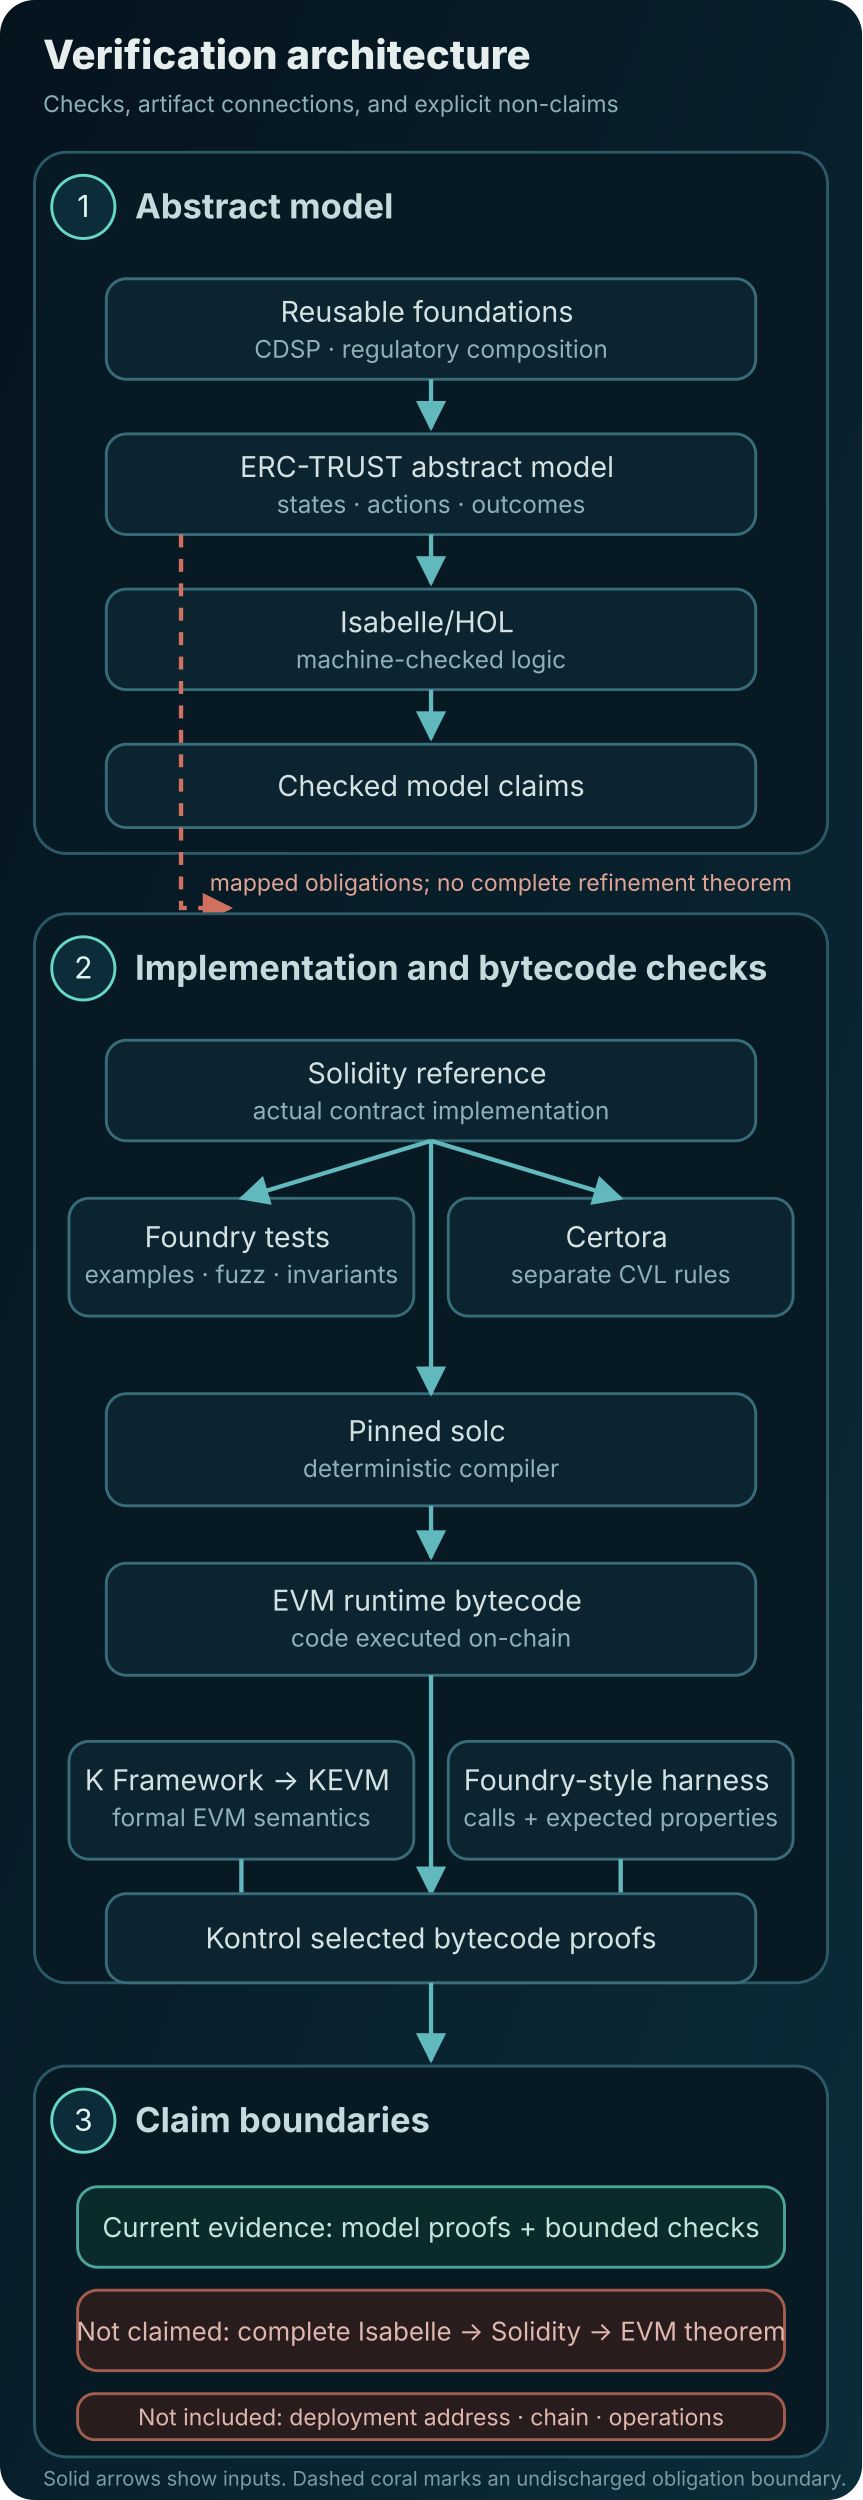
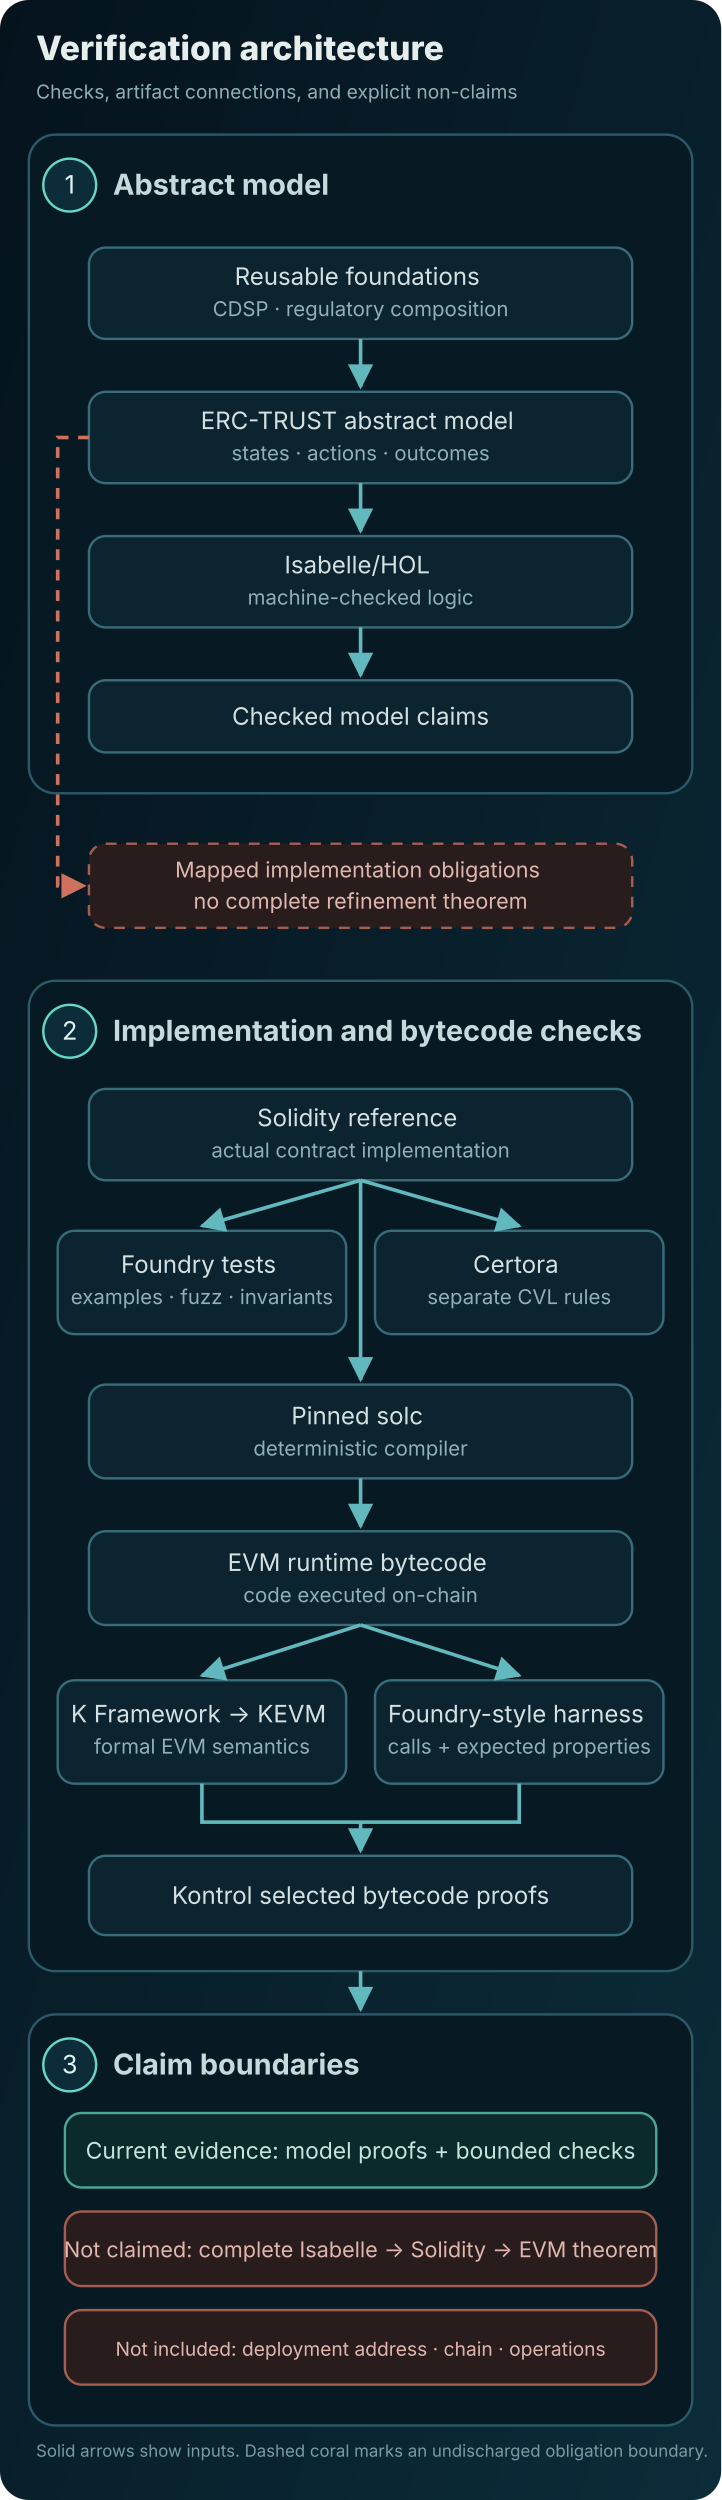
- <svg xmlns="http://www.w3.org/2000/svg" width="600" height="1740" viewBox="0 0 600 1740" preserveAspectRatio="xMidYMid meet" role="img" aria-labelledby="va-title va-desc">
+ <svg xmlns="http://www.w3.org/2000/svg" width="600" height="2080" viewBox="0 0 600 2080" preserveAspectRatio="xMidYMid meet" role="img" aria-labelledby="va-title va-desc">
  <defs>
    <linearGradient id="bg" x1="0" y1="0" x2="1" y2="1">
      <stop offset="0" stop-color="#05131d" />
      <stop offset="1" stop-color="#0b2c39" />
    </linearGradient>
    <marker id="arrow" viewBox="0 0 10 10" refX="9" refY="5" markerWidth="7" markerHeight="7" orient="auto">
      <path d="M0 0 10 5 0 10Z" fill="#61b9bd" />
    </marker>
    <marker id="coral" viewBox="0 0 10 10" refX="9" refY="5" markerWidth="7" markerHeight="7" orient="auto">
      <path d="M0 0 10 5 0 10Z" fill="#cf715e" />
    </marker>
-     <style>.stage{fill:#071923;stroke:#2b5967;stroke-width:2}.box{fill:#0b2430;stroke:#376c78;stroke-width:2}.label{font:700 24px Inter,Segoe UI,Arial,sans-serif;fill:#c7d9dc}.text{font:20px Inter,Segoe UI,Arial,sans-serif;fill:#d4e1e2}.small{font:17px Inter,Segoe UI,Arial,sans-serif;fill:#8fb0b5}.flow{fill:none;stroke:#61b9bd;stroke-width:3;marker-end:url(#arrow)}</style>
+     <style>.stage{fill:#071923;stroke:#2b5967;stroke-width:2}.box{fill:#0b2430;stroke:#376c78;stroke-width:2}.label{font:700 24px Inter,Segoe UI,Arial,sans-serif;fill:#c7d9dc}.text{font:20px Inter,Segoe UI,Arial,sans-serif;fill:#d4e1e2}.small{font:17px Inter,Segoe UI,Arial,sans-serif;fill:#8fb0b5}.link{fill:none;stroke:#61b9bd;stroke-width:3}.flow{fill:none;stroke:#61b9bd;stroke-width:3;marker-end:url(#arrow)}</style>
  </defs>
-   <rect width="600" height="1740" rx="24" fill="url(#bg)" />
-   <text x="30" y="48" font-family="Inter,Segoe UI,Arial,sans-serif" font-size="28" font-weight="800" fill="#e5eeed">Verification architecture</text>
-   <text x="30" y="78" font-family="Inter,Segoe UI,Arial,sans-serif" font-size="16" fill="#8fb0b5">Checks, artifact connections, and explicit non-claims</text>
-   <rect class="stage" x="24" y="106" width="552" height="488" rx="22" />
-   <circle cx="58" cy="144" r="22" fill="#0d2c39" stroke="#67d8c6" stroke-width="2" />
-   <text x="58" y="151" text-anchor="middle" font-family="Inter,Segoe UI,Arial,sans-serif" font-size="21" fill="#dff4f0">1</text>
-   <text class="label" x="94" y="152">Abstract model</text>
-   <rect class="box" x="74" y="194" width="452" height="70" rx="14" />
-   <text class="text" x="300" y="224" text-anchor="middle">
+   <rect width="600" height="2080" rx="24" fill="url(#bg)" />
+   <text x="30" y="50" font-family="Inter,Segoe UI,Arial,sans-serif" font-size="28" font-weight="800" fill="#e5eeed">Verification architecture</text>
+   <text x="30" y="82" font-family="Inter,Segoe UI,Arial,sans-serif" font-size="16" fill="#8fb0b5">Checks, artifact connections, and explicit non-claims</text>
+   <rect class="stage" x="24" y="112" width="552" height="548" rx="22" />
+   <circle cx="58" cy="154" r="22" fill="#0d2c39" stroke="#67d8c6" stroke-width="2" />
+   <text x="58" y="161" text-anchor="middle" font-family="Inter,Segoe UI,Arial,sans-serif" font-size="21" fill="#dff4f0">1</text>
+   <text class="label" x="94" y="162">Abstract model</text>
+   <rect class="box" x="74" y="206" width="452" height="76" rx="14" />
+   <text class="text" x="300" y="237" text-anchor="middle">
    <tspan x="300">Reusable foundations</tspan>
-     <tspan class="small" x="300" dy="25">CDSP · regulatory composition</tspan>
+     <tspan class="small" x="300" dy="26">CDSP · regulatory composition</tspan>
  </text>
-   <path class="flow" d="M300 264v34" />
-   <rect class="box" x="74" y="302" width="452" height="70" rx="14" />
-   <text class="text" x="300" y="332" text-anchor="middle">
+   <path class="flow" d="M300 282v40" />
+   <rect class="box" x="74" y="326" width="452" height="76" rx="14" />
+   <text class="text" x="300" y="357" text-anchor="middle">
    <tspan x="300">ERC-TRUST abstract model</tspan>
-     <tspan class="small" x="300" dy="25">states · actions · outcomes</tspan>
+     <tspan class="small" x="300" dy="26">states · actions · outcomes</tspan>
  </text>
-   <path class="flow" d="M300 372v34" />
-   <rect class="box" x="74" y="410" width="452" height="70" rx="14" />
-   <text class="text" x="300" y="440" text-anchor="middle">
+   <path class="flow" d="M300 402v40" />
+   <rect class="box" x="74" y="446" width="452" height="76" rx="14" />
+   <text class="text" x="300" y="477" text-anchor="middle">
    <tspan x="300">Isabelle/HOL</tspan>
-     <tspan class="small" x="300" dy="25">machine-checked logic</tspan>
+     <tspan class="small" x="300" dy="26">machine-checked logic</tspan>
  </text>
-   <path class="flow" d="M300 480v34" />
-   <rect class="box" x="74" y="518" width="452" height="58" rx="14" />
-   <text class="text" x="300" y="554" text-anchor="middle">Checked model claims</text>
-   <path d="M126 372v260h34" fill="none" stroke="#cf715e" stroke-width="3" stroke-dasharray="9 8" marker-end="url(#coral)" />
-   <text x="146" y="620" font-family="Inter,Segoe UI,Arial,sans-serif" font-size="16" fill="#e0a395">mapped obligations; no complete refinement theorem</text>
-   <rect class="stage" x="24" y="636" width="552" height="744" rx="22" />
-   <circle cx="58" cy="674" r="22" fill="#0d2c39" stroke="#67d8c6" stroke-width="2" />
-   <text x="58" y="681" text-anchor="middle" font-family="Inter,Segoe UI,Arial,sans-serif" font-size="21" fill="#dff4f0">2</text>
-   <text class="label" x="94" y="682">Implementation and bytecode checks</text>
-   <rect class="box" x="74" y="724" width="452" height="70" rx="14" />
-   <text class="text" x="300" y="754" text-anchor="middle">
+   <path class="flow" d="M300 522v40" />
+   <rect class="box" x="74" y="566" width="452" height="60" rx="14" />
+   <text class="text" x="300" y="603" text-anchor="middle">Checked model claims</text>
+   <path d="M74 364H48v373h22" fill="none" stroke="#cf715e" stroke-width="3" stroke-dasharray="9 8" marker-end="url(#coral)" />
+   <rect x="74" y="702" width="452" height="70" rx="14" fill="#291c1d" stroke="#a35e50" stroke-width="2" stroke-dasharray="9 8" />
+   <text x="300" y="730" text-anchor="middle" font-family="Inter,Segoe UI,Arial,sans-serif" font-size="18" fill="#e0b7ae">
+     <tspan x="300">Mapped implementation obligations</tspan>
+     <tspan x="300" dy="26">no complete refinement theorem</tspan>
+   </text>
+   <rect class="stage" x="24" y="816" width="552" height="824" rx="22" />
+   <circle cx="58" cy="858" r="22" fill="#0d2c39" stroke="#67d8c6" stroke-width="2" />
+   <text x="58" y="865" text-anchor="middle" font-family="Inter,Segoe UI,Arial,sans-serif" font-size="21" fill="#dff4f0">2</text>
+   <text class="label" x="94" y="866">Implementation and bytecode checks</text>
+   <rect class="box" x="74" y="906" width="452" height="76" rx="14" />
+   <text class="text" x="300" y="937" text-anchor="middle">
    <tspan x="300">Solidity reference</tspan>
-     <tspan class="small" x="300" dy="25">actual contract implementation</tspan>
+     <tspan class="small" x="300" dy="26">actual contract implementation</tspan>
  </text>
-   <rect class="box" x="48" y="834" width="240" height="82" rx="14" />
-   <text class="text" x="168" y="868" text-anchor="middle">
+   <rect class="box" x="48" y="1024" width="240" height="86" rx="14" />
+   <text class="text" x="168" y="1059" text-anchor="middle">
    <tspan x="168">Foundry tests</tspan>
-     <tspan class="small" x="168" dy="25">examples · fuzz · invariants</tspan>
+     <tspan class="small" x="168" dy="26">examples · fuzz · invariants</tspan>
  </text>
-   <rect class="box" x="312" y="834" width="240" height="82" rx="14" />
-   <text class="text" x="432" y="868" text-anchor="middle">
+   <rect class="box" x="312" y="1024" width="240" height="86" rx="14" />
+   <text class="text" x="432" y="1059" text-anchor="middle">
    <tspan x="432">Certora</tspan>
-     <tspan class="small" x="432" dy="25">separate CVL rules</tspan>
+     <tspan class="small" x="432" dy="26">separate CVL rules</tspan>
  </text>
-   <path class="flow" d="M300 794 168 834" />
-   <path class="flow" d="M300 794 432 834" />
-   <rect class="box" x="74" y="970" width="452" height="78" rx="14" />
-   <text class="text" x="300" y="1003" text-anchor="middle">
+   <path class="flow" d="M300 982 168 1020" />
+   <path class="flow" d="M300 982 432 1020" />
+   <rect class="box" x="74" y="1152" width="452" height="78" rx="14" />
+   <text class="text" x="300" y="1185" text-anchor="middle">
    <tspan x="300">Pinned solc</tspan>
-     <tspan class="small" x="300" dy="25">deterministic compiler</tspan>
+     <tspan class="small" x="300" dy="26">deterministic compiler</tspan>
  </text>
-   <path class="flow" d="M300 794v176" />
-   <path class="flow" d="M300 1048v36" />
-   <rect class="box" x="74" y="1088" width="452" height="78" rx="14" />
-   <text class="text" x="300" y="1121" text-anchor="middle">
+   <path class="flow" d="M300 982v166" />
+   <path class="flow" d="M300 1230v40" />
+   <rect class="box" x="74" y="1274" width="452" height="78" rx="14" />
+   <text class="text" x="300" y="1307" text-anchor="middle">
    <tspan x="300">EVM runtime bytecode</tspan>
-     <tspan class="small" x="300" dy="25">code executed on-chain</tspan>
+     <tspan class="small" x="300" dy="26">code executed on-chain</tspan>
  </text>
-   <rect class="box" x="48" y="1212" width="240" height="82" rx="14" />
-   <text class="text" x="168" y="1246" text-anchor="middle">
+   <rect class="box" x="48" y="1398" width="240" height="86" rx="14" />
+   <text class="text" x="168" y="1433" text-anchor="middle">
    <tspan x="168">K Framework → KEVM</tspan>
-     <tspan class="small" x="168" dy="25">formal EVM semantics</tspan>
+     <tspan class="small" x="168" dy="26">formal EVM semantics</tspan>
  </text>
-   <rect class="box" x="312" y="1212" width="240" height="82" rx="14" />
-   <text class="text" x="432" y="1246" text-anchor="middle">
+   <rect class="box" x="312" y="1398" width="240" height="86" rx="14" />
+   <text class="text" x="432" y="1433" text-anchor="middle">
    <tspan x="432">Foundry-style harness</tspan>
-     <tspan class="small" x="432" dy="25">calls + expected properties</tspan>
+     <tspan class="small" x="432" dy="26">calls + expected properties</tspan>
  </text>
-   <path class="flow" d="M300 1166v152" />
-   <path class="flow" d="M168 1294v36h132" />
-   <path class="flow" d="M432 1294v36H300" />
-   <rect class="box" x="74" y="1318" width="452" height="62" rx="14" />
-   <text class="text" x="300" y="1356" text-anchor="middle">Kontrol selected bytecode proofs</text>
-   <path class="flow" d="M300 1380v54" />
-   <rect class="stage" x="24" y="1438" width="552" height="272" rx="22" />
-   <circle cx="58" cy="1476" r="22" fill="#0d2c39" stroke="#67d8c6" stroke-width="2" />
-   <text x="58" y="1483" text-anchor="middle" font-family="Inter,Segoe UI,Arial,sans-serif" font-size="21" fill="#dff4f0">3</text>
-   <text class="label" x="94" y="1484">Claim boundaries</text>
-   <rect x="54" y="1522" width="492" height="56" rx="14" fill="#0b2a2b" stroke="#4ca696" stroke-width="2" />
-   <text x="300" y="1557" text-anchor="middle" font-family="Inter,Segoe UI,Arial,sans-serif" font-size="19" fill="#c6e3dc">Current evidence: model proofs + bounded checks</text>
-   <rect x="54" y="1594" width="492" height="56" rx="14" fill="#291c1d" stroke="#a35e50" stroke-width="2" />
-   <text x="300" y="1629" text-anchor="middle" font-family="Inter,Segoe UI,Arial,sans-serif" font-size="18" fill="#e0b7ae">Not claimed: complete Isabelle → Solidity → EVM theorem</text>
-   <rect x="54" y="1666" width="492" height="32" rx="12" fill="#291c1d" stroke="#a35e50" stroke-width="2" />
-   <text x="300" y="1688" text-anchor="middle" font-family="Inter,Segoe UI,Arial,sans-serif" font-size="16" fill="#e0b7ae">Not included: deployment address · chain · operations</text>
-   <text x="30" y="1730" font-family="Inter,Segoe UI,Arial,sans-serif" font-size="14" fill="#789ca2">Solid arrows show inputs. Dashed coral marks an undischarged obligation boundary.</text>
+   <path class="flow" d="M300 1352 168 1394" />
+   <path class="flow" d="M300 1352 432 1394" />
+   <path class="link" d="M168 1484v32h132M432 1484v32H300" />
+   <path class="flow" d="M300 1516v24" />
+   <rect class="box" x="74" y="1544" width="452" height="66" rx="14" />
+   <text class="text" x="300" y="1584" text-anchor="middle">Kontrol selected bytecode proofs</text>
+   <path class="flow" d="M300 1640v32" />
+   <rect class="stage" x="24" y="1676" width="552" height="342" rx="22" />
+   <circle cx="58" cy="1718" r="22" fill="#0d2c39" stroke="#67d8c6" stroke-width="2" />
+   <text x="58" y="1725" text-anchor="middle" font-family="Inter,Segoe UI,Arial,sans-serif" font-size="21" fill="#dff4f0">3</text>
+   <text class="label" x="94" y="1726">Claim boundaries</text>
+   <rect x="54" y="1758" width="492" height="62" rx="14" fill="#0b2a2b" stroke="#4ca696" stroke-width="2" />
+   <text x="300" y="1796" text-anchor="middle" font-family="Inter,Segoe UI,Arial,sans-serif" font-size="19" fill="#c6e3dc">Current evidence: model proofs + bounded checks</text>
+   <rect x="54" y="1840" width="492" height="62" rx="14" fill="#291c1d" stroke="#a35e50" stroke-width="2" />
+   <text x="300" y="1878" text-anchor="middle" font-family="Inter,Segoe UI,Arial,sans-serif" font-size="18" fill="#e0b7ae">Not claimed: complete Isabelle → Solidity → EVM theorem</text>
+   <rect x="54" y="1922" width="492" height="62" rx="14" fill="#291c1d" stroke="#a35e50" stroke-width="2" />
+   <text x="300" y="1960" text-anchor="middle" font-family="Inter,Segoe UI,Arial,sans-serif" font-size="16" fill="#e0b7ae">Not included: deployment address · chain · operations</text>
+   <text x="30" y="2044" font-family="Inter,Segoe UI,Arial,sans-serif" font-size="14" fill="#789ca2">Solid arrows show inputs. Dashed coral marks an undischarged obligation boundary.</text>
</svg>
